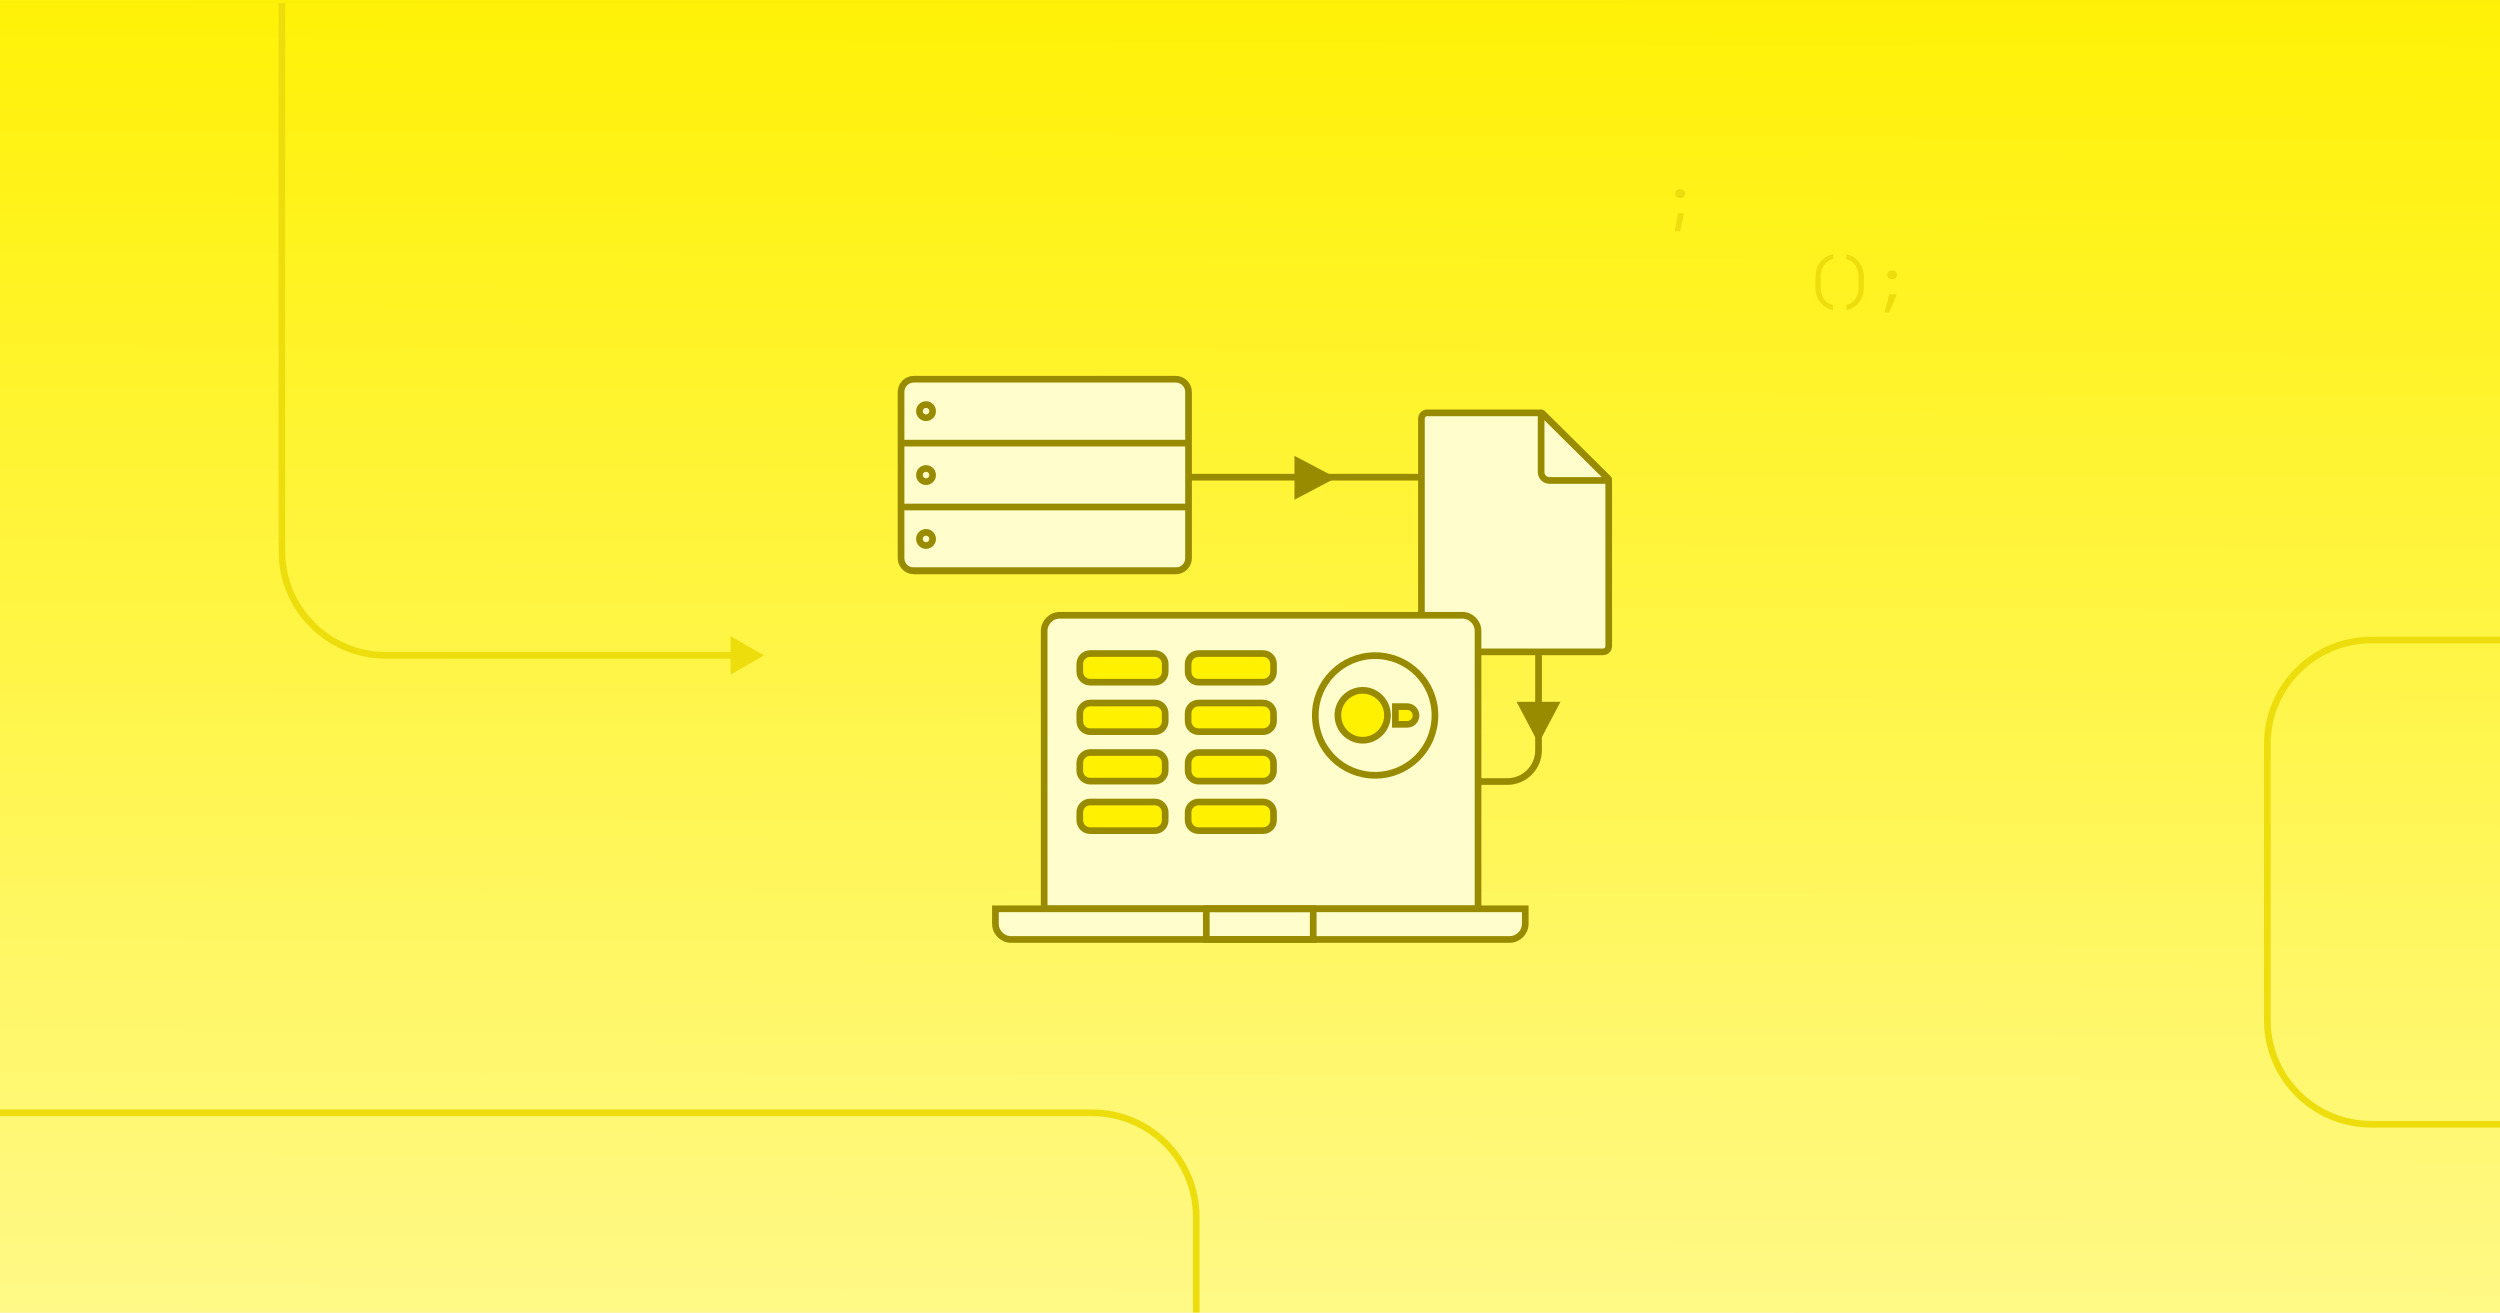
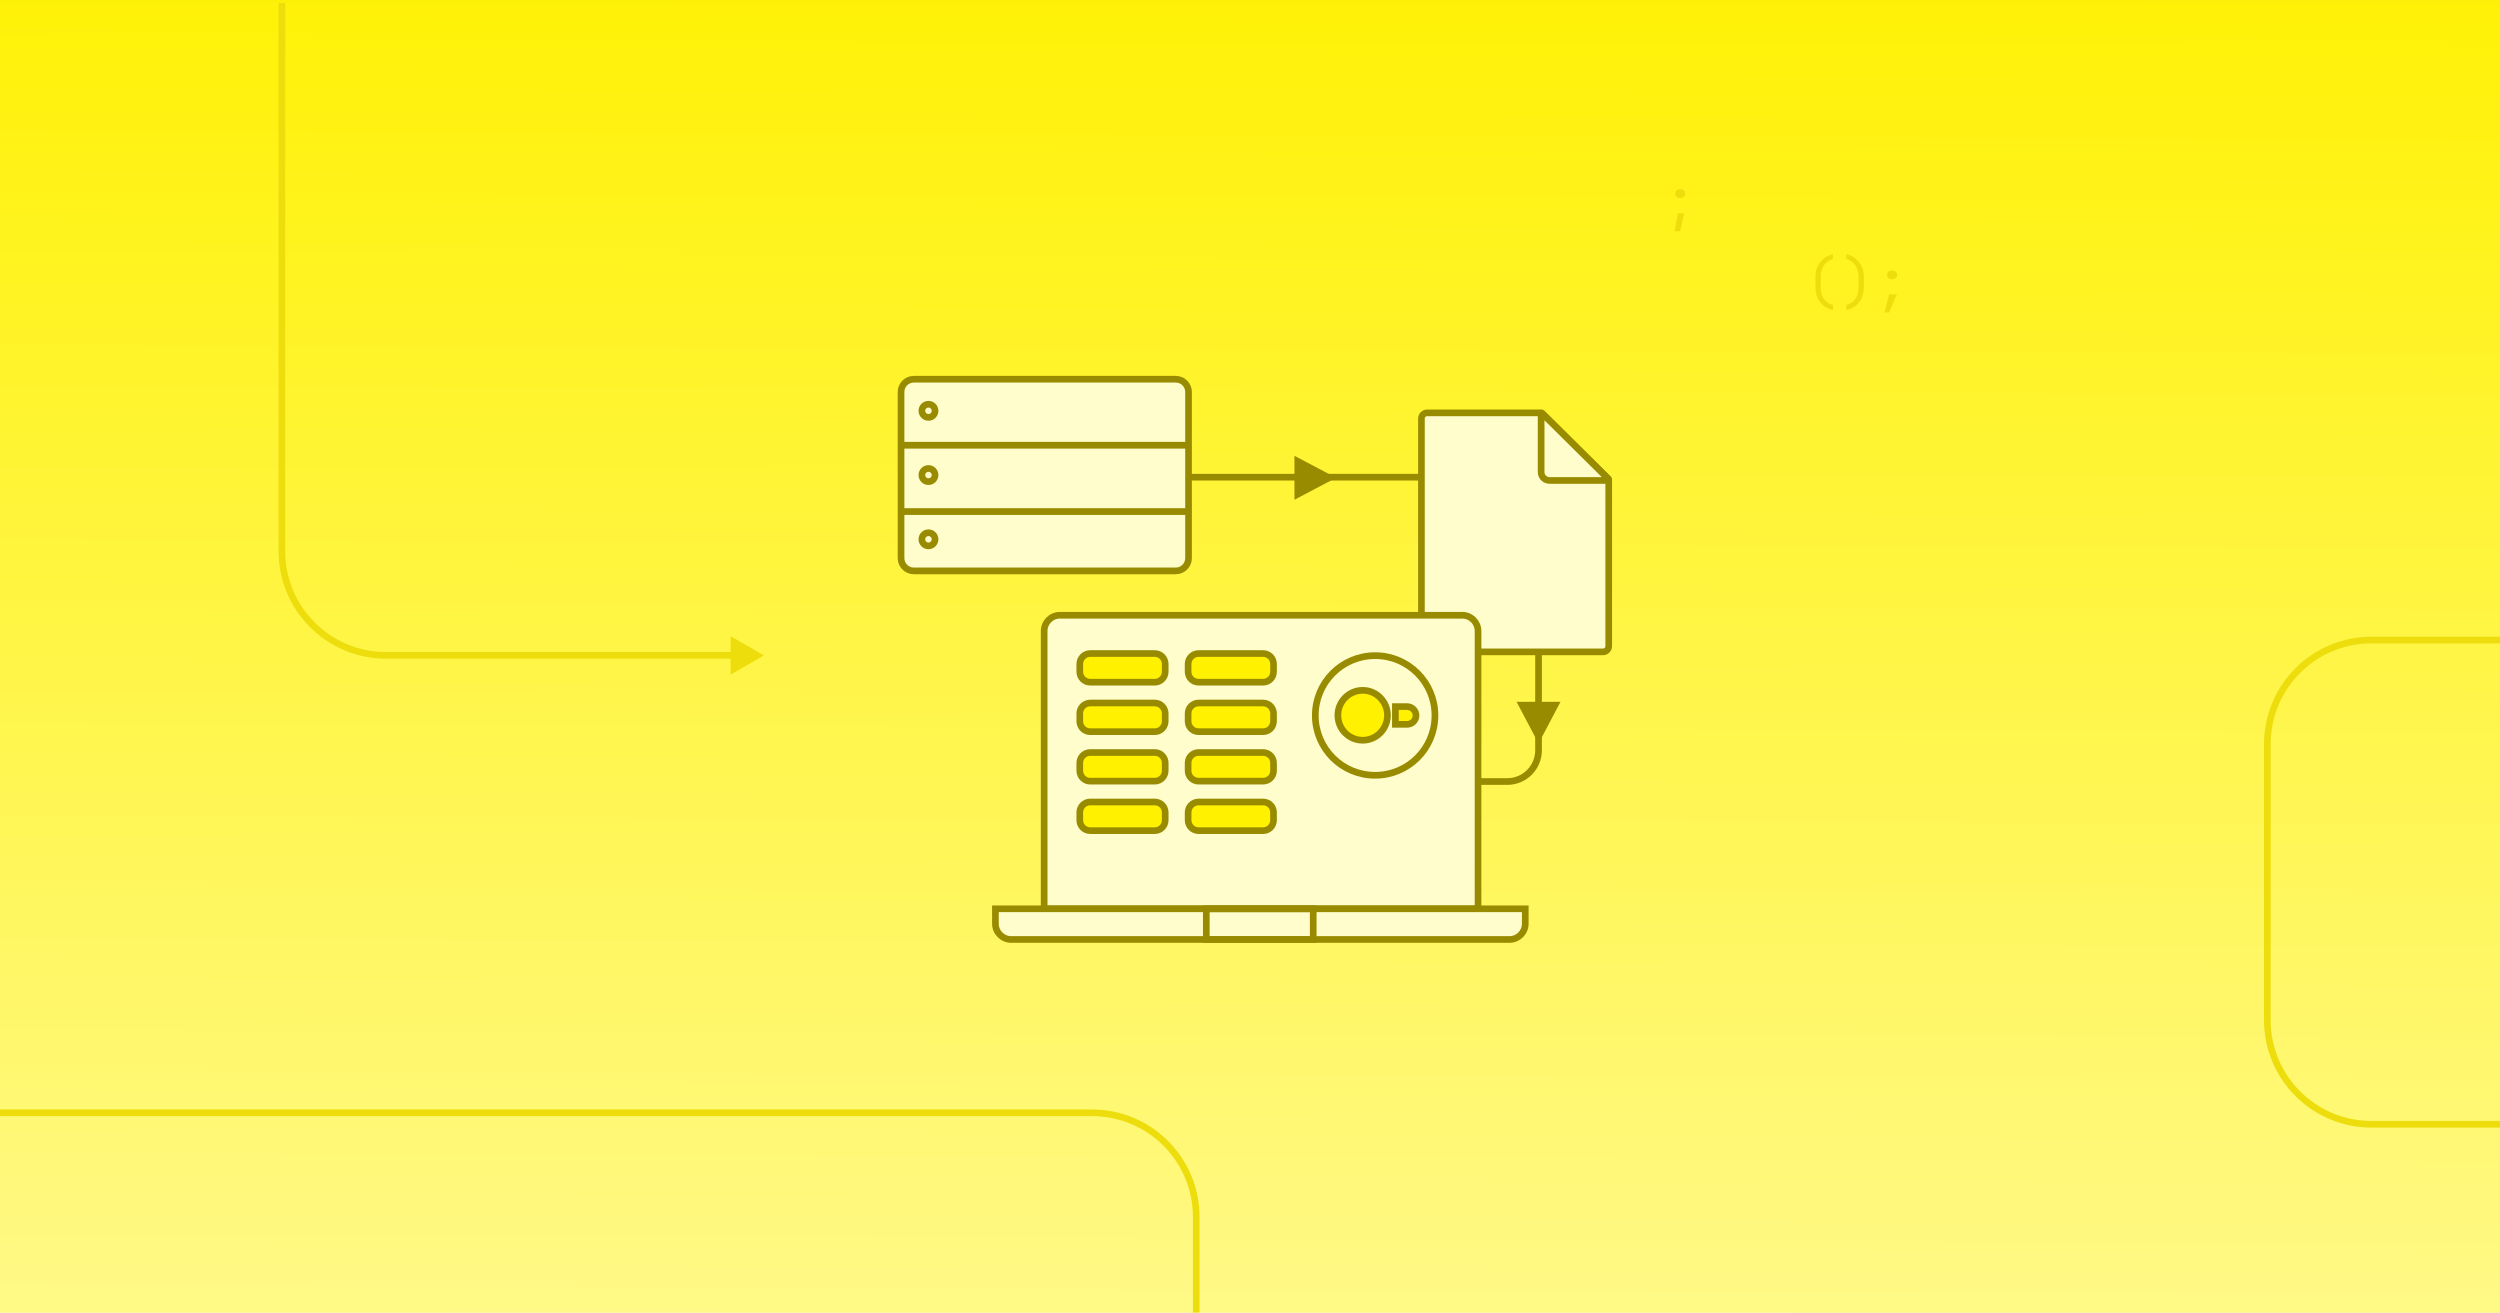
<svg xmlns="http://www.w3.org/2000/svg" width="1200" height="630" viewBox="0 0 1200 630" fill="none">
-   <style id="thin-strokes">@media (min-width: 500px) { [stroke-width="3.2"] { stroke-width: 2; } [stroke-width="3.21"] { stroke-width: 2.006; } }</style>
  <g clip-path="url(#clip0_20168_32792)">
    <rect width="1200" height="630" fill="url(#paint0_linear_20168_32792)" />
    <g clip-path="url(#clip1_20168_32792)">
      <rect width="1200" height="630" transform="translate(0 1.5)" fill="url(#paint1_linear_20168_32792)" />
      <path d="M135.312 264.575L136.912 264.575V264.575L135.312 264.575ZM185.312 314.575L185.312 316.175V316.175L185.312 314.575ZM135.313 -128.279L133.713 -128.279L133.712 264.575L135.312 264.575L136.912 264.575L136.913 -128.279L135.313 -128.279ZM185.312 314.575L185.312 316.175L352.287 316.175L352.287 314.575L352.287 312.975L185.312 312.975L185.312 314.575ZM135.312 264.575L133.712 264.575C133.712 293.073 156.815 316.175 185.312 316.175L185.312 314.575L185.312 312.975C158.582 312.975 136.912 291.306 136.912 264.575L135.312 264.575ZM366.687 314.575L350.687 305.338L350.687 323.813L366.687 314.575Z" fill="#EDDD0C" />
      <path d="M-65.438 534.154L524.191 534.154C551.806 534.154 574.191 556.54 574.191 584.154L574.191 673.67" stroke-width="3.2" stroke-linecap="round" stroke-linejoin="round" stroke="#EDDD0C" />
      <path d="M1234.3 539.649L1138.32 539.649C1110.7 539.649 1088.32 517.264 1088.32 489.649L1088.32 357.218C1088.32 329.604 1110.7 307.218 1138.32 307.218L1248.3 307.218" stroke-width="3.2" stroke="#EDDD0C" />
      <path d="M806.225 95.02C805.609 95.02 805.105 94.824 804.713 94.432C804.321 94.04 804.125 93.536 804.125 92.92C804.125 92.323 804.321 91.828 804.713 91.436C805.124 91.025 805.628 90.82 806.225 90.82H806.785C807.383 90.82 807.877 91.025 808.269 91.436C808.68 91.828 808.885 92.323 808.885 92.92C808.885 93.536 808.689 94.04 808.297 94.432C807.905 94.824 807.401 95.02 806.785 95.02H806.225ZM803.845 110.98L805.385 102.412H808.409L806.449 110.98H803.845Z" fill="#EDDD0C" />
      <path d="M879.818 148.86C877.168 148.207 875.105 146.919 873.63 144.996C872.156 143.073 871.418 140.721 871.418 137.94V132.9C871.418 131.071 871.754 129.419 872.426 127.944C873.117 126.451 874.088 125.191 875.338 124.164C876.608 123.137 878.101 122.409 879.818 121.98V124.36C878.624 124.64 877.588 125.181 876.71 125.984C875.833 126.768 875.152 127.748 874.666 128.924C874.181 130.1 873.938 131.425 873.938 132.9V137.94C873.938 139.377 874.172 140.684 874.638 141.86C875.124 143.036 875.805 144.016 876.682 144.8C877.578 145.565 878.624 146.088 879.818 146.368V148.86ZM886.247 148.86V146.368C887.461 146.088 888.506 145.565 889.383 144.8C890.261 144.016 890.933 143.036 891.399 141.86C891.885 140.684 892.127 139.377 892.127 137.94V132.9C892.127 131.425 891.885 130.1 891.399 128.924C890.914 127.748 890.233 126.768 889.355 125.984C888.478 125.181 887.442 124.64 886.247 124.36V121.98C887.983 122.409 889.477 123.137 890.727 124.164C891.978 125.191 892.939 126.451 893.611 127.944C894.302 129.419 894.647 131.071 894.647 132.9V137.94C894.647 140.721 893.91 143.073 892.435 144.996C890.961 146.919 888.898 148.207 886.247 148.86ZM904.576 149.98L906.816 141.272H910.456L906.816 149.98H904.576ZM907.936 134.02C907.32 134.02 906.816 133.824 906.424 133.432C906.032 133.04 905.836 132.536 905.836 131.92C905.836 131.323 906.032 130.828 906.424 130.436C906.835 130.025 907.339 129.82 907.936 129.82H908.496C909.094 129.82 909.588 130.025 909.98 130.436C910.391 130.828 910.596 131.323 910.596 131.92C910.596 132.536 910.4 133.04 910.008 133.432C909.616 133.824 909.112 134.02 908.496 134.02H907.936Z" fill="#EDDD0C" />
    </g>
    <path d="M698.894 229.044H571.125" stroke-width="3.21" stroke-miterlimit="10" stroke="#998B00" />
    <path d="M641.344 229.333L621.344 218.789L621.344 239.877L641.344 229.333Z" fill="#998B00" />
    <path d="M738.501 243.333V360.134C738.501 368.418 731.785 375.134 723.501 375.134H667.055" stroke-width="3.21" stroke-miterlimit="10" stroke="#998B00" />
    <path d="M769.439 312.898H685.036C683.514 312.898 682.285 311.669 682.285 310.147V200.921C682.285 199.399 683.514 198.17 685.036 198.17H739.208C739.736 198.17 740.242 198.378 740.616 198.749L771.597 229.452C771.976 229.827 772.189 230.339 772.189 230.872V310.138C772.189 311.66 770.96 312.898 769.439 312.898Z" fill="#FFFDCC" stroke-width="3.2" stroke-miterlimit="10" stroke="#998B00" />
    <path d="M772.187 230.072C772.187 230.374 771.942 230.618 771.64 230.618H743.758C741.542 230.618 739.738 228.828 739.738 226.629V198.355C739.738 198.189 739.937 198.113 740.059 198.219L772.176 230.046C772.183 230.053 772.187 230.062 772.187 230.072Z" fill="#FFFDCC" stroke-width="3.2" stroke-miterlimit="10" stroke="#998B00" />
    <g clip-path="url(#clip2_20168_32792)">
      <rect x="432.5" y="182.027" width="138" height="92" rx="6.116" fill="#FFFDCC" />
-       <path d="M570.5 212.694V211.089H432.5V212.694V214.299H570.5V212.694Z" fill="#998B00" />
-       <path d="M447.654 197.361C447.654 199.107 446.239 200.522 444.493 200.522C442.747 200.522 441.332 199.107 441.332 197.361C441.332 195.615 442.747 194.2 444.493 194.2C446.239 194.2 447.654 195.615 447.654 197.361Z" stroke-width="3.21" stroke-miterlimit="10" stroke="#998B00" />
-       <path d="M570.5 243.361V241.756H432.5V243.361V244.966H570.5V243.361Z" fill="#998B00" />
-       <path d="M447.654 228.028C447.654 229.774 446.239 231.189 444.493 231.189C442.747 231.189 441.332 229.774 441.332 228.028C441.332 226.282 442.747 224.867 444.493 224.867C446.239 224.867 447.654 226.282 447.654 228.028Z" stroke-width="3.21" stroke-miterlimit="10" stroke="#998B00" />
-       <path d="M570.5 274.027V272.422H432.5V274.027V275.632H570.5V274.027Z" fill="#998B00" />
-       <path d="M447.654 258.694C447.654 260.44 446.239 261.855 444.493 261.855C442.747 261.855 441.332 260.44 441.332 258.694C441.332 256.948 442.747 255.533 444.493 255.533C446.239 255.533 447.654 256.948 447.654 258.694Z" stroke-width="3.21" stroke-miterlimit="10" stroke="#998B00" />
+       <path d="M448.822 197.188C448.822 198.934 447.406 200.349 445.661 200.349C443.915 200.349 442.5 198.934 442.5 197.188C442.5 195.442 443.915 194.027 445.661 194.027C447.406 194.027 448.822 195.442 448.822 197.188Z" stroke-width="3.21" stroke-miterlimit="10" stroke="#998B00" />
+       <path d="M570.473 213.712L432.501 213.712" stroke-width="3.21" stroke-miterlimit="10" stroke="#998B00" />
+       <path d="M448.822 228.027C448.822 229.773 447.406 231.188 445.661 231.188C443.915 231.188 442.5 229.773 442.5 228.027C442.5 226.281 443.915 224.866 445.661 224.866C447.406 224.866 448.822 226.281 448.822 228.027Z" stroke-width="3.21" stroke-miterlimit="10" stroke="#998B00" />
+       <path d="M570.473 245.552L432.501 245.552" stroke-width="3.21" stroke-miterlimit="10" stroke="#998B00" />
+       <path d="M448.822 258.867C448.822 260.613 447.406 262.028 445.661 262.028C443.915 262.028 442.5 260.613 442.5 258.867C442.5 257.121 443.915 255.706 445.661 255.706C447.406 255.706 448.822 257.121 448.822 258.867Z" stroke-width="3.21" stroke-miterlimit="10" stroke="#998B00" />
    </g>
    <rect x="432.5" y="182.027" width="138" height="92" rx="6.116" stroke="#998B00" stroke-width="3.21" stroke-miterlimit="10" />
    <path d="M508.771 295.317H701.881C706.057 295.317 709.457 298.706 709.457 302.893V436.23H501.195V302.893C501.195 298.718 504.584 295.317 508.771 295.317Z" fill="#FFFDCC" stroke-width="3.2" stroke-miterlimit="10" stroke="#998B00" />
    <rect x="518.293" y="313.705" width="41" height="13.75" rx="5" fill="#FFF100" stroke="#998B00" stroke-width="3.2" stroke-miterlimit="10" />
    <path d="M518.293 342.455C518.293 339.694 520.532 337.455 523.293 337.455H554.293C557.054 337.455 559.293 339.694 559.293 342.455V346.205C559.293 348.967 557.054 351.205 554.293 351.205H523.293C520.532 351.205 518.293 348.967 518.293 346.205V342.455Z" fill="#FFF100" stroke-width="3.2" stroke-miterlimit="10" stroke="#998B00" />
    <rect x="518.293" y="361.205" width="41" height="13.75" rx="5" fill="#FFF100" stroke="#998B00" stroke-width="3.2" stroke-miterlimit="10" />
    <rect x="518.293" y="384.955" width="41" height="13.75" rx="5" fill="#FFF100" stroke="#998B00" stroke-width="3.2" stroke-miterlimit="10" />
    <rect x="570.293" y="313.705" width="41" height="13.75" rx="5" fill="#FFF100" stroke="#998B00" stroke-width="3.2" stroke-miterlimit="10" />
    <path d="M570.293 342.455C570.293 339.694 572.532 337.455 575.293 337.455H606.293C609.054 337.455 611.293 339.694 611.293 342.455V346.205C611.293 348.967 609.054 351.205 606.293 351.205H575.293C572.532 351.205 570.293 348.967 570.293 346.205V342.455Z" fill="#FFF100" stroke-width="3.2" stroke-miterlimit="10" stroke="#998B00" />
    <rect x="570.293" y="361.205" width="41" height="13.75" rx="5" fill="#FFF100" stroke="#998B00" stroke-width="3.2" stroke-miterlimit="10" />
    <rect x="570.293" y="384.955" width="41" height="13.75" rx="5" fill="#FFF100" stroke="#998B00" stroke-width="3.2" stroke-miterlimit="10" />
    <path d="M477.801 436.23H732.127V443.376C732.127 447.552 728.738 450.952 724.551 450.952H485.377C481.201 450.952 477.801 447.564 477.801 443.376V436.23Z" fill="#FFFDCC" stroke-width="3.2" stroke-miterlimit="10" stroke="#998B00" />
    <path d="M579.02 436.23H630.345V450.94H579.02V436.23Z" stroke-width="3.2" stroke-miterlimit="10" stroke="#998B00" />
    <path d="M660.062 314.705C644.177 314.705 631.348 327.534 631.348 343.42C631.348 359.306 644.177 372.135 660.062 372.135C675.948 372.135 688.777 359.306 688.777 343.42C688.777 327.534 675.948 314.705 660.062 314.705Z" fill="#FFFDCC" stroke-width="3.21" stroke-miterlimit="10" stroke-linecap="round" stroke="#998B00" />
    <path d="M675.418 347.674L669.785 347.674L669.785 339.173L675.418 339.173C677.754 339.173 679.694 341.113 679.694 343.449C679.694 345.802 677.754 347.674 675.418 347.674Z" fill="#FFF100" stroke-width="3.21" stroke-miterlimit="10" stroke-linecap="round" stroke="#998B00" />
    <path d="M642.184 343.34C642.184 336.738 647.525 331.364 654.085 331.364C660.646 331.364 665.987 336.738 665.987 343.34C665.987 349.942 660.646 355.316 654.085 355.316C647.525 355.316 642.184 349.942 642.184 343.34Z" fill="#FFF100" stroke-width="3.21" stroke-miterlimit="10" stroke-linecap="round" stroke="#998B00" />
    <path d="M738.501 356.866L749.045 336.866H727.957L738.501 356.866Z" fill="#998B00" />
  </g>
  <defs>
    <linearGradient id="paint0_linear_20168_32792" x1="589" y1="-32.417" x2="586.007" y2="767.006" gradientUnits="userSpaceOnUse">
      <stop stop-color="#FDEF00" />
      <stop offset="0.939" stop-color="#FFFAA3" />
    </linearGradient>
    <linearGradient id="paint1_linear_20168_32792" x1="589" y1="-32.417" x2="586.007" y2="767.006" gradientUnits="userSpaceOnUse">
      <stop stop-color="#FFF100" />
      <stop offset="0.939" stop-color="#FFFA99" />
    </linearGradient>
    <clipPath id="clip0_20168_32792">
      <rect width="1200" height="630" fill="white" />
    </clipPath>
    <clipPath id="clip1_20168_32792">
      <rect width="1200" height="630" fill="white" transform="translate(0 1.5)" />
    </clipPath>
    <clipPath id="clip2_20168_32792">
      <rect x="432.5" y="182.027" width="138" height="92" rx="6.116" fill="white" />
    </clipPath>
  </defs>
</svg>
